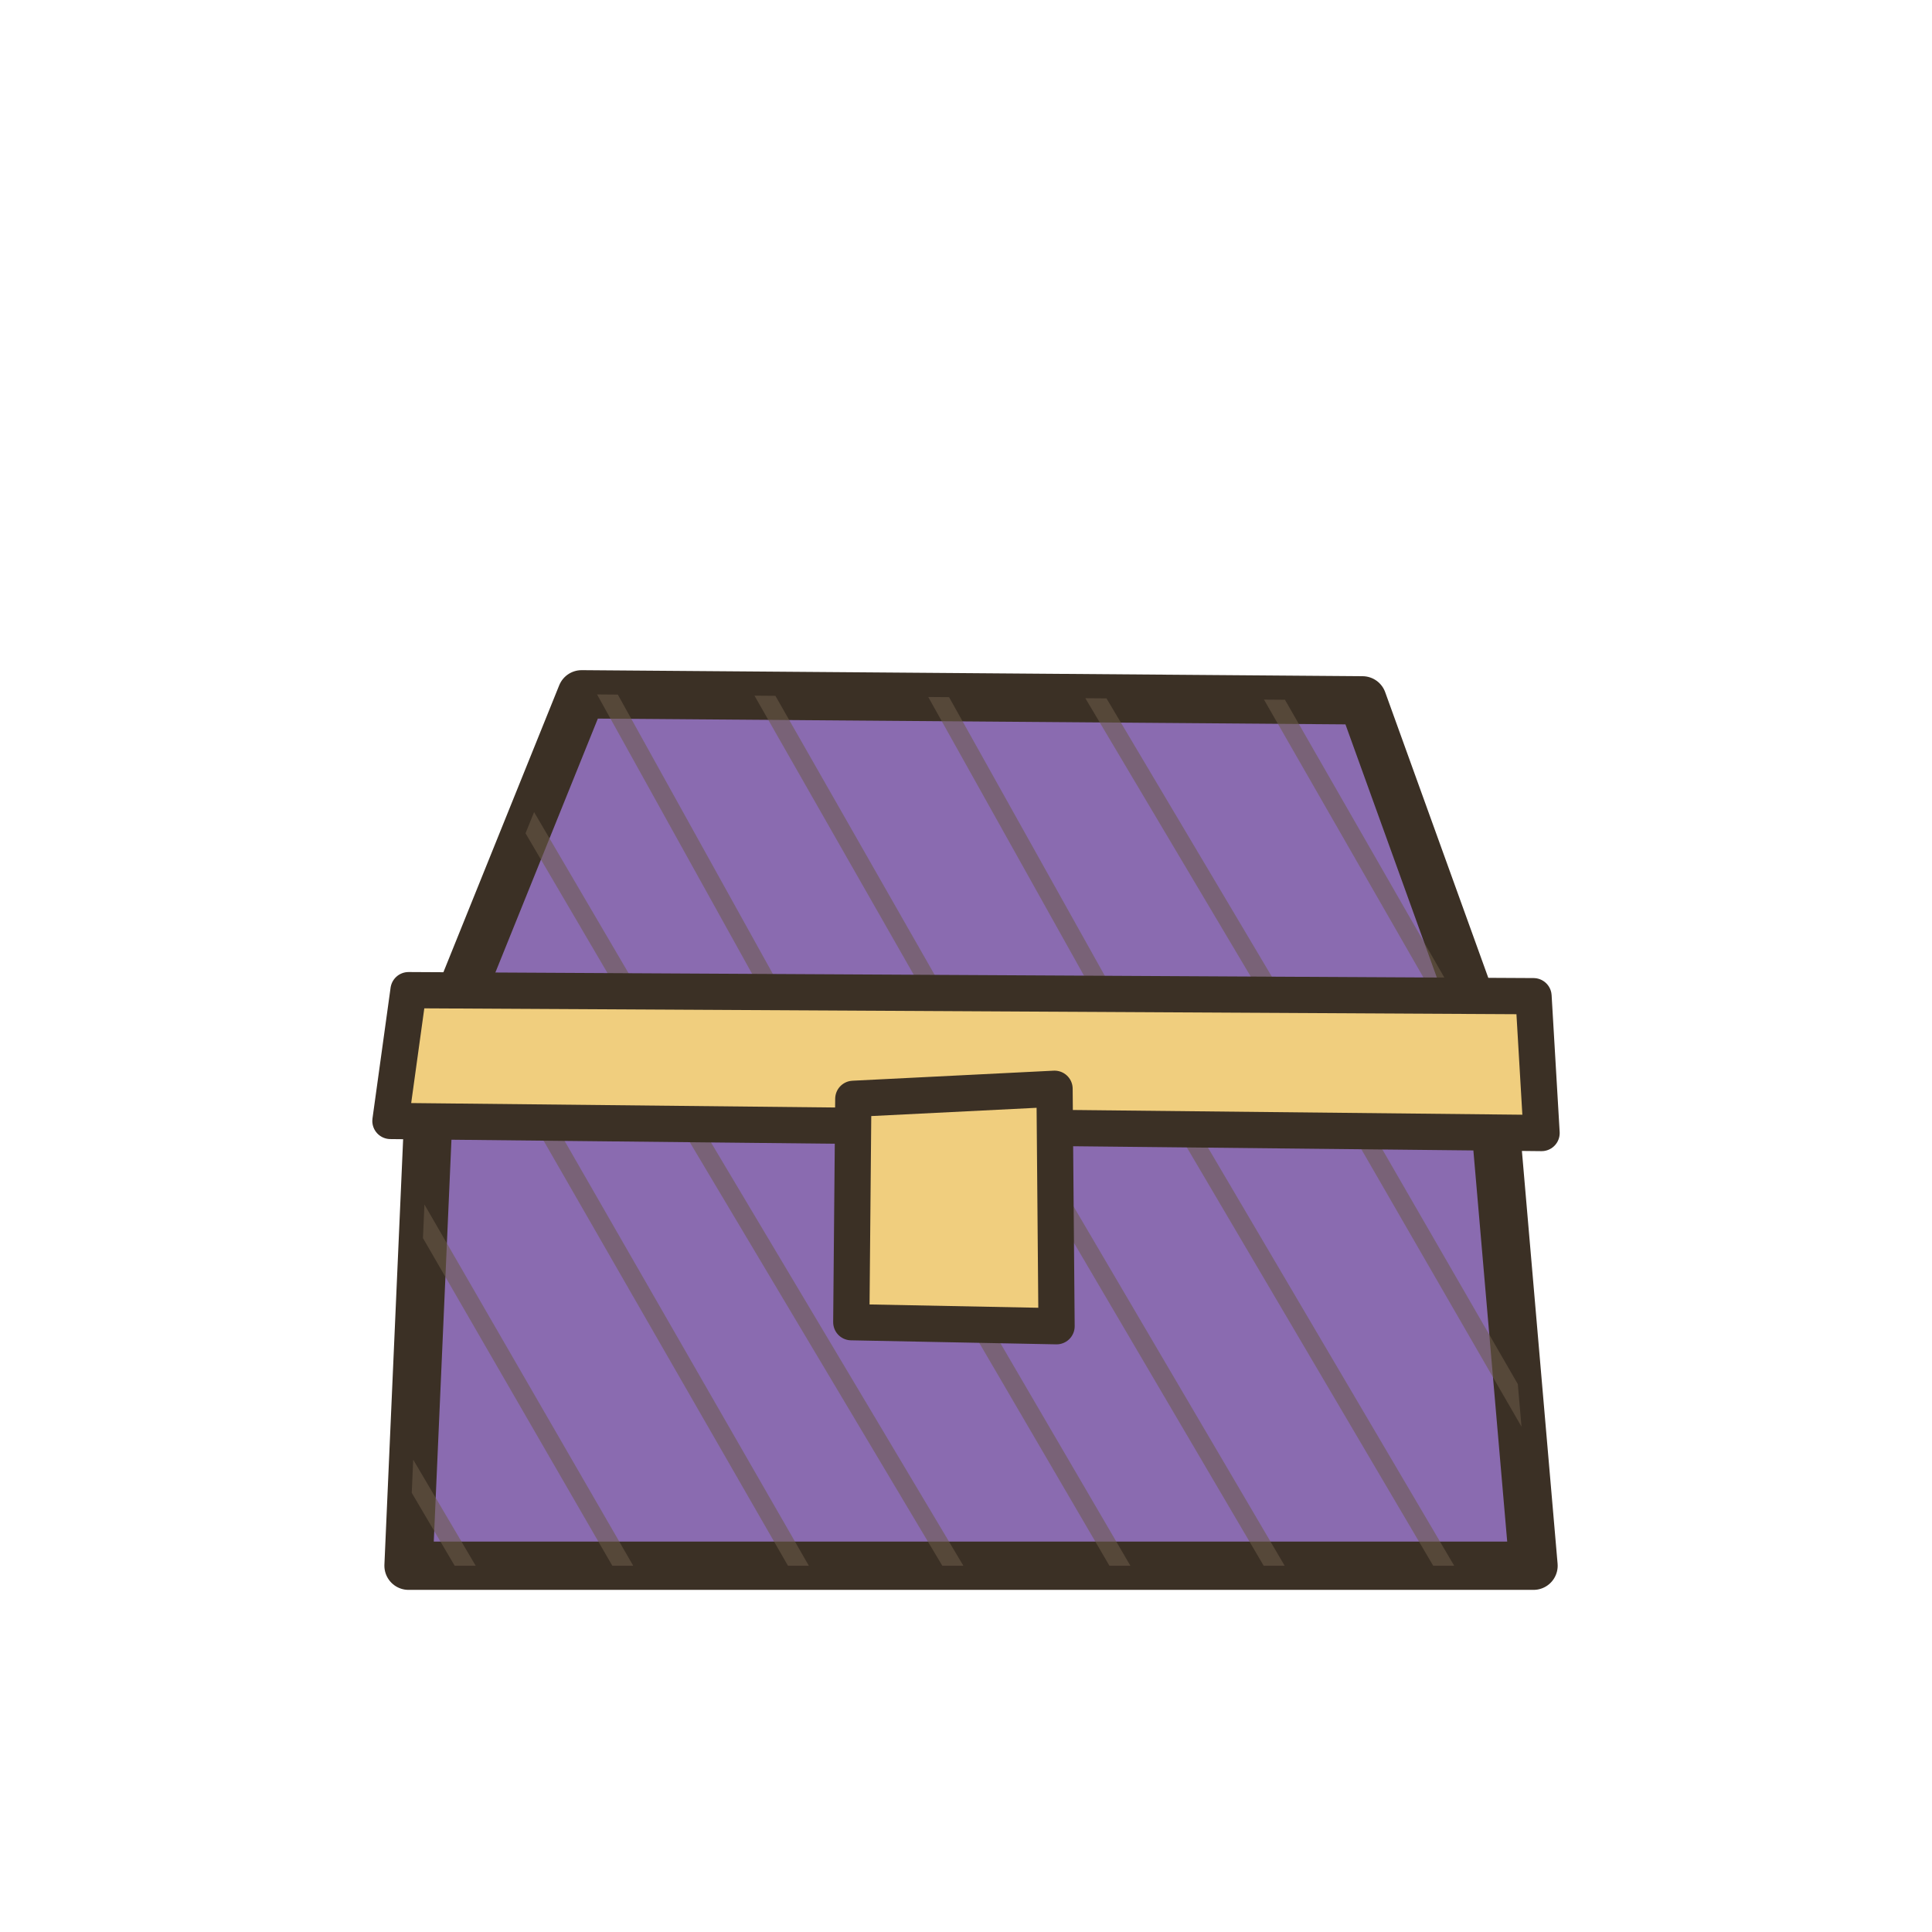
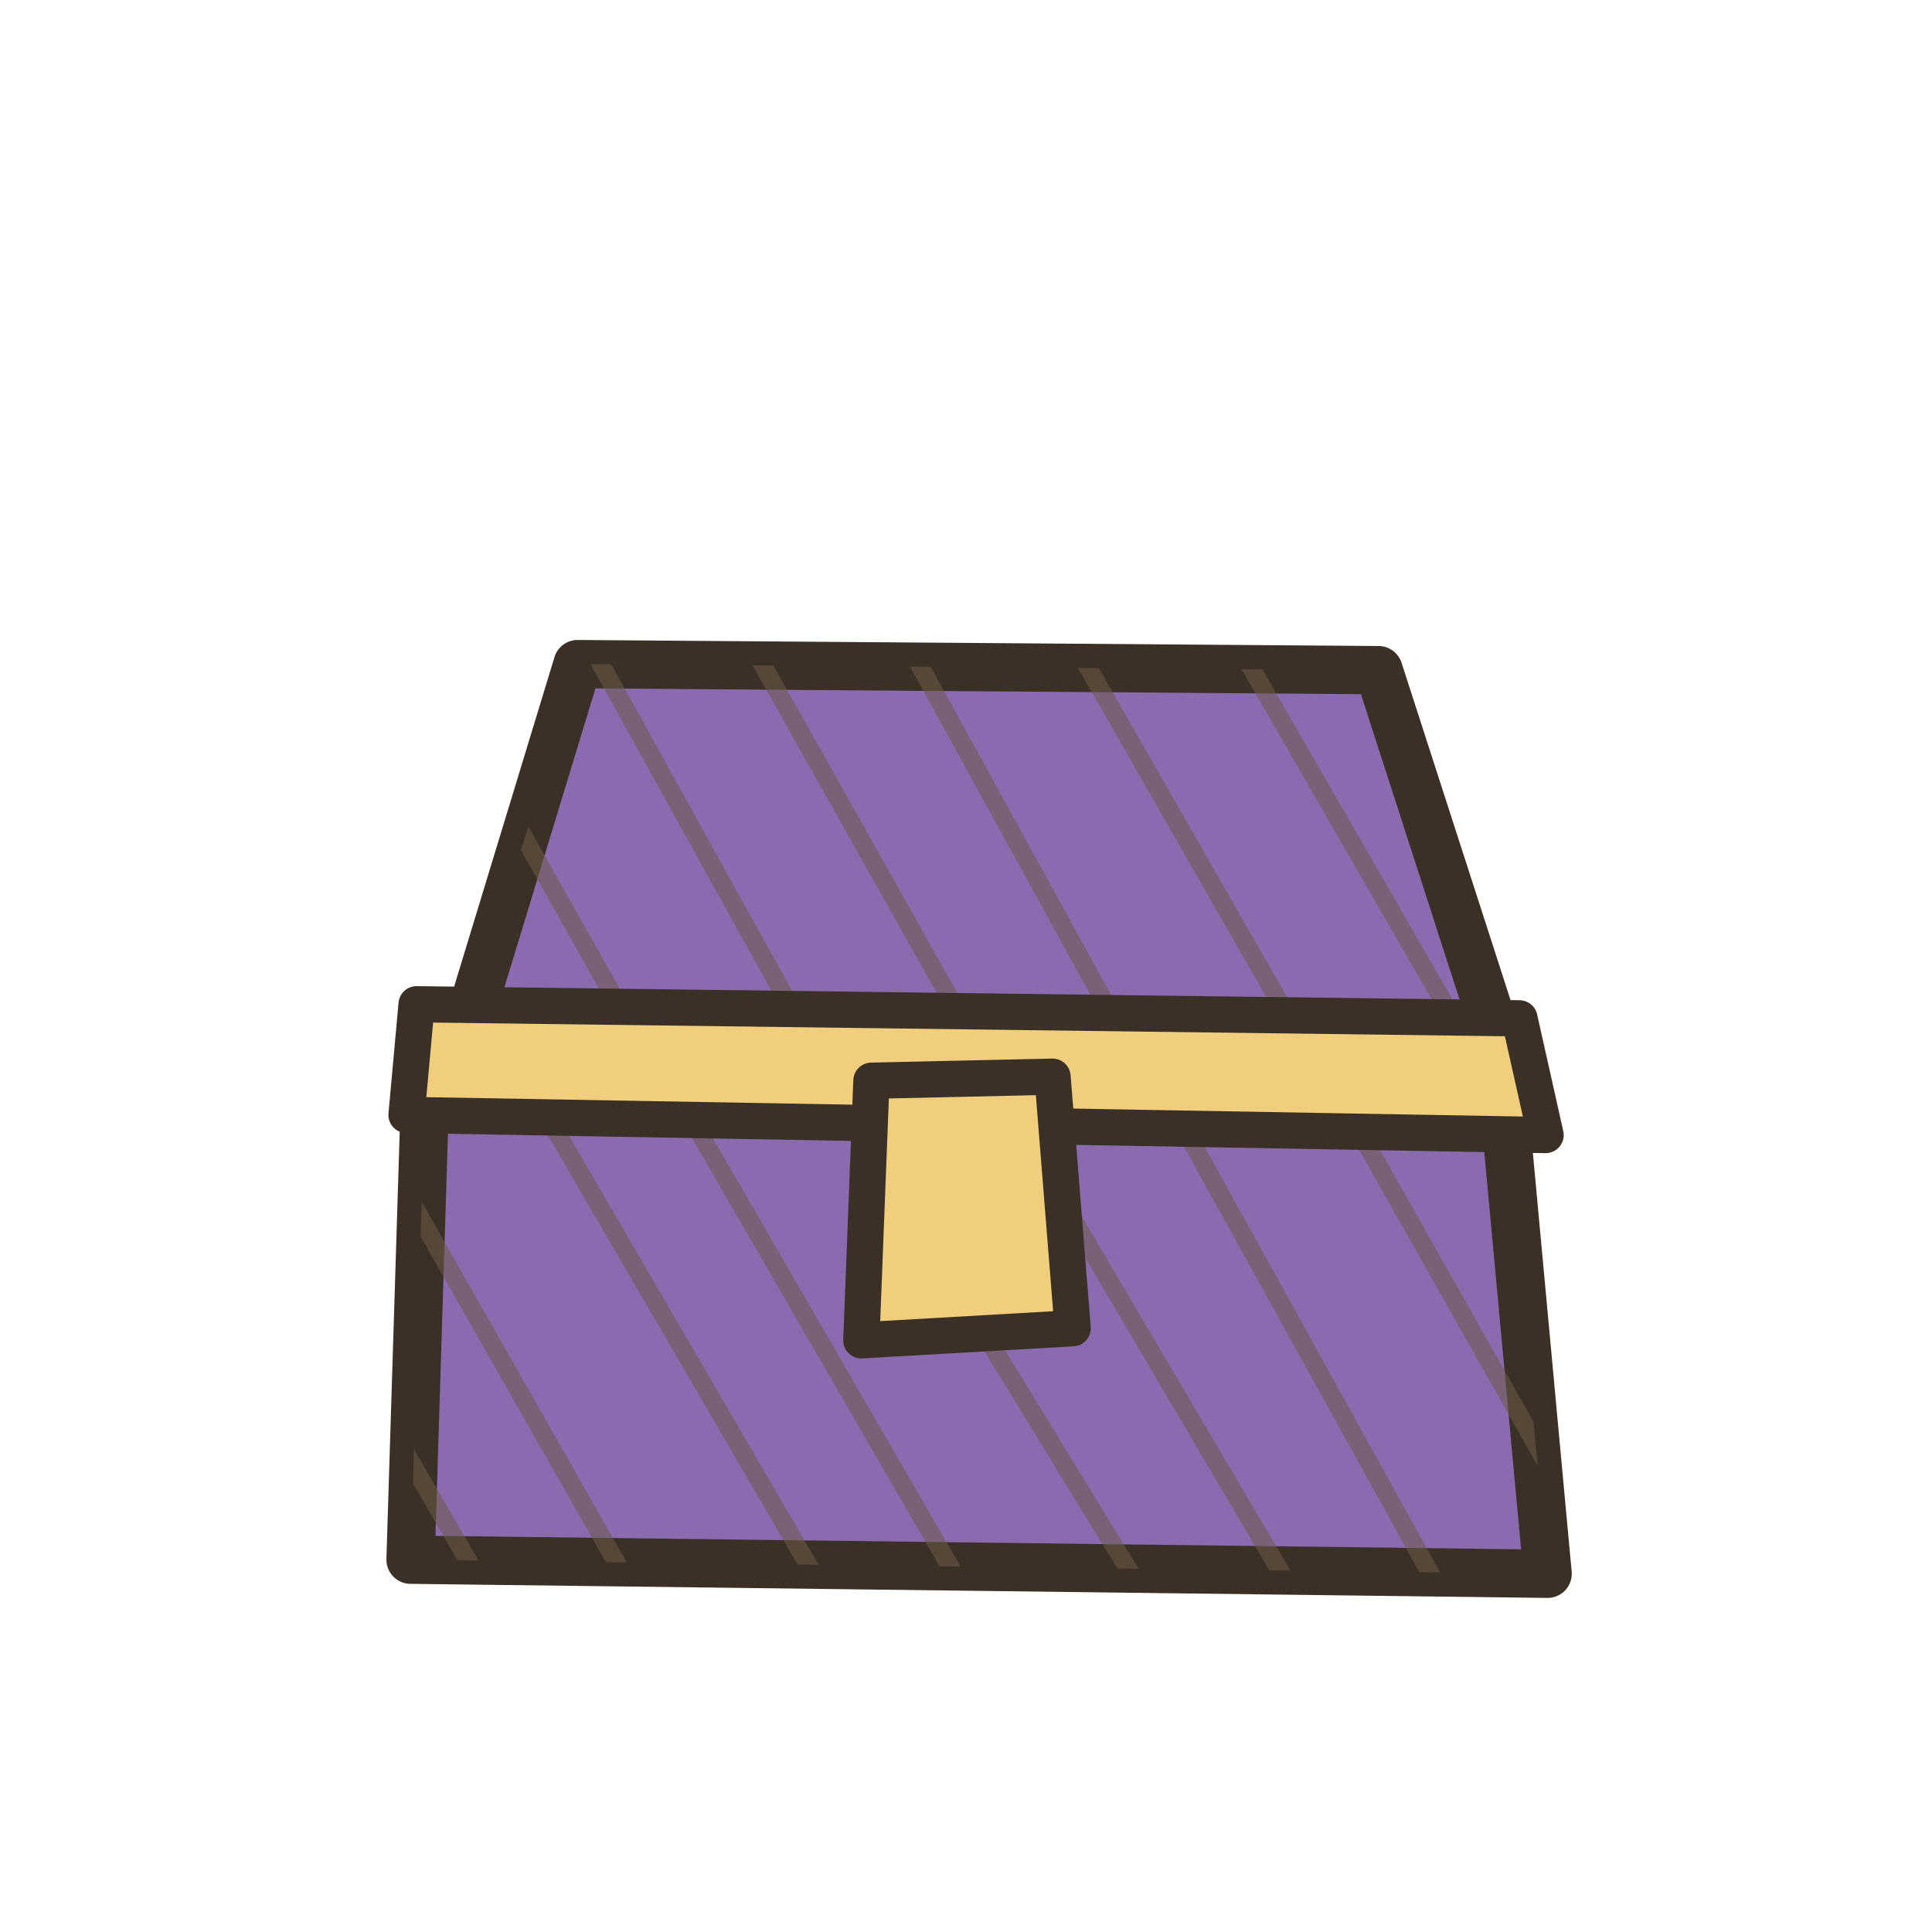
<svg xmlns="http://www.w3.org/2000/svg" viewBox="0 0 96 96" width="96" height="96">
-   <path d="M21.4,52.8L73.9,51.2L76.2,77.8L20.3,77.8Z" fill="#8A6BB0" stroke="#3B3025" stroke-width="2.4" stroke-linecap="round" stroke-linejoin="round" />
+   <path d="M21.2,51.8L74.5,52.3L76.9,78.2L20.4,77.5Z" fill="#8A6BB0" stroke="#3B3025" stroke-width="2.4" stroke-linecap="round" stroke-linejoin="round" />
  <clipPath id="ccoffreepique0">
-     <path d="M21.4,52.8L73.9,51.2L76.2,77.8L20.3,77.8Z" />
+     <path d="M21.2,51.8L74.5,52.3L76.9,78.2L20.4,77.5Z" />
  </clipPath>
  <g clip-path="url(#ccoffreepique0)">
-     <path d="M93.5,3.3L124.6,56.9M87.0,7.4L118.3,60.5M81.0,10.3L112.1,63.3M74.9,13.4L106.1,67.3M68.4,17.6L99.3,70.1M63.6,21.2L94.4,74.1M56.4,24.8L88.3,78.1M50.9,27.2L81.9,80.9M44.0,30.7L75.8,84.7M38.4,35.4L69.6,88.5M32.4,38.0L64.0,92.1M26.0,42.0L57.9,95.5M20.7,44.8L51.4,98.2M14.3,49.0L44.7,101.6M8.1,52.3L39.6,105.8M2.5,55.9L32.5,109.3M-3.5,59.2L27.3,112.1M-10.5,62.2L21.2,116.4M-16.6,65.9L15.1,119.9M-21.9,69.3L8.2,123.9" stroke="#6B5B49" stroke-width="0.9" fill="none" stroke-opacity="0.55" />
+     <path d="M92.6,3.0L124.1,56.2M86.9,6.8L117.3,60.5M81.2,9.7L112.5,63.5M75.6,13.1L105.7,67.6M69.1,16.7L99.6,71.0M63.6,21.0L93.4,73.6M57.2,24.9L87.6,77.1M51.2,27.3L81.7,81.3M44.8,30.7L74.9,85.1M38.3,35.1L70.0,88.9M32.1,38.8L64.1,91.1M26.2,41.5L56.9,94.6M21.1,45.0L52.0,98.1M14.0,48.4L44.6,102.2M8.3,51.7L39.9,106.3M2.7,55.2L33.1,109.7M-3.6,59.2L27.6,112.9M-10.5,62.6L20.7,116.8M-16.4,65.8L14.4,120.2M-22.2,70.0L9.5,123.2" stroke="#6B5B49" stroke-width="0.9" fill="none" stroke-opacity="0.55" />
  </g>
-   <path d="M22.2,51.1L28.9,34.5L67.7,34.8L73.8,51.7Z" fill="#8A6BB0" stroke="#3B3025" stroke-width="2.4" stroke-linecap="round" stroke-linejoin="round" />
+   <path d="M22.7,52.7L28.7,33.0L68.5,33.3L74.8,52.8Z" fill="#8A6BB0" stroke="#3B3025" stroke-width="2.4" stroke-linecap="round" stroke-linejoin="round" />
  <clipPath id="ccoffreepique1">
-     <path d="M22.2,51.1L28.9,34.5L67.7,34.8L73.8,51.7Z" />
+     <path d="M22.7,52.7L28.7,33.0L68.5,33.3L74.8,52.8Z" />
  </clipPath>
  <g clip-path="url(#ccoffreepique1)">
-     <path d="M98.2,-29.4L130.6,26.6M92.3,-26.0L124.1,29.5M87.2,-21.7L118.9,33.2M80.5,-18.5L111.8,36.2M75.2,-14.9L106.8,39.3M68.1,-11.8L100.5,42.8M61.9,-7.9L93.6,46.5M56.4,-4.5L88.2,50.8M50.2,-1.6L82.6,53.5M44.7,2.3L76.6,57.9M37.7,6.5L70.5,61.7M32.2,8.8L63.5,64.8M25.7,13.0L57.2,68.2M19.8,15.8L51.1,72.2M14.2,20.2L46.1,74.6M7.2,23.2L40.3,78.2M2.4,26.8L34.0,81.9M-4.5,29.8L27.3,86.1M-10.0,34.4L21.3,89.6M-15.7,37.8L16.1,92.6M-21.8,40.6L9.9,95.4M-28.7,44.5L3.0,99.6" stroke="#6B5B49" stroke-width="0.9" fill="none" stroke-opacity="0.55" />
+     <path d="M98.9,-28.9L130.4,25.8M92.8,-25.8L124.8,29.2M86.8,-22.6L118.1,33.5M80.6,-19.1L112.9,37.2M73.9,-15.3L106.4,40.1M69.1,-11.2L100.0,43.3M61.9,-7.5L94.7,47.1M56.0,-5.1L88.4,50.4M49.7,-1.1L82.1,54.6M44.5,2.5L76.4,57.9M38.3,5.6L69.7,60.5M32.7,9.4L63.3,65.1M26.3,12.4L57.6,68.1M20.5,16.1L51.5,72.1M14.2,20.6L45.2,75.6M7.8,22.9L39.8,78.4M2.0,26.9L33.9,82.0M-3.7,30.6L27.4,86.1M-10.0,34.2L21.4,89.1M-16.2,37.1L15.3,92.1M-22.2,41.0L8.8,96.3M-29.0,43.8L3.9,100.0" stroke="#6B5B49" stroke-width="0.9" fill="none" stroke-opacity="0.55" />
  </g>
-   <path d="M20.3,49.2L76.2,49.5L76.6,56.3L19.4,55.7Z" fill="#F0CE7E" stroke="#3B3025" stroke-width="1.8" stroke-linecap="round" stroke-linejoin="round" />
-   <path d="M42.4,54.6L52.4,54.1L52.5,65.9L42.3,65.7Z" fill="#F0CE7E" stroke="#3B3025" stroke-width="1.8" stroke-linecap="round" stroke-linejoin="round" />
+   <path d="M20.7,49.9L75.5,50.6L76.8,56.4L20.2,55.4Z" fill="#F0CE7E" stroke="#3B3025" stroke-width="1.8" stroke-linecap="round" stroke-linejoin="round" />
+   <path d="M43.3,53.7L52.3,53.5L53.3,66.0L42.8,66.6Z" fill="#F0CE7E" stroke="#3B3025" stroke-width="1.8" stroke-linecap="round" stroke-linejoin="round" />
</svg>
